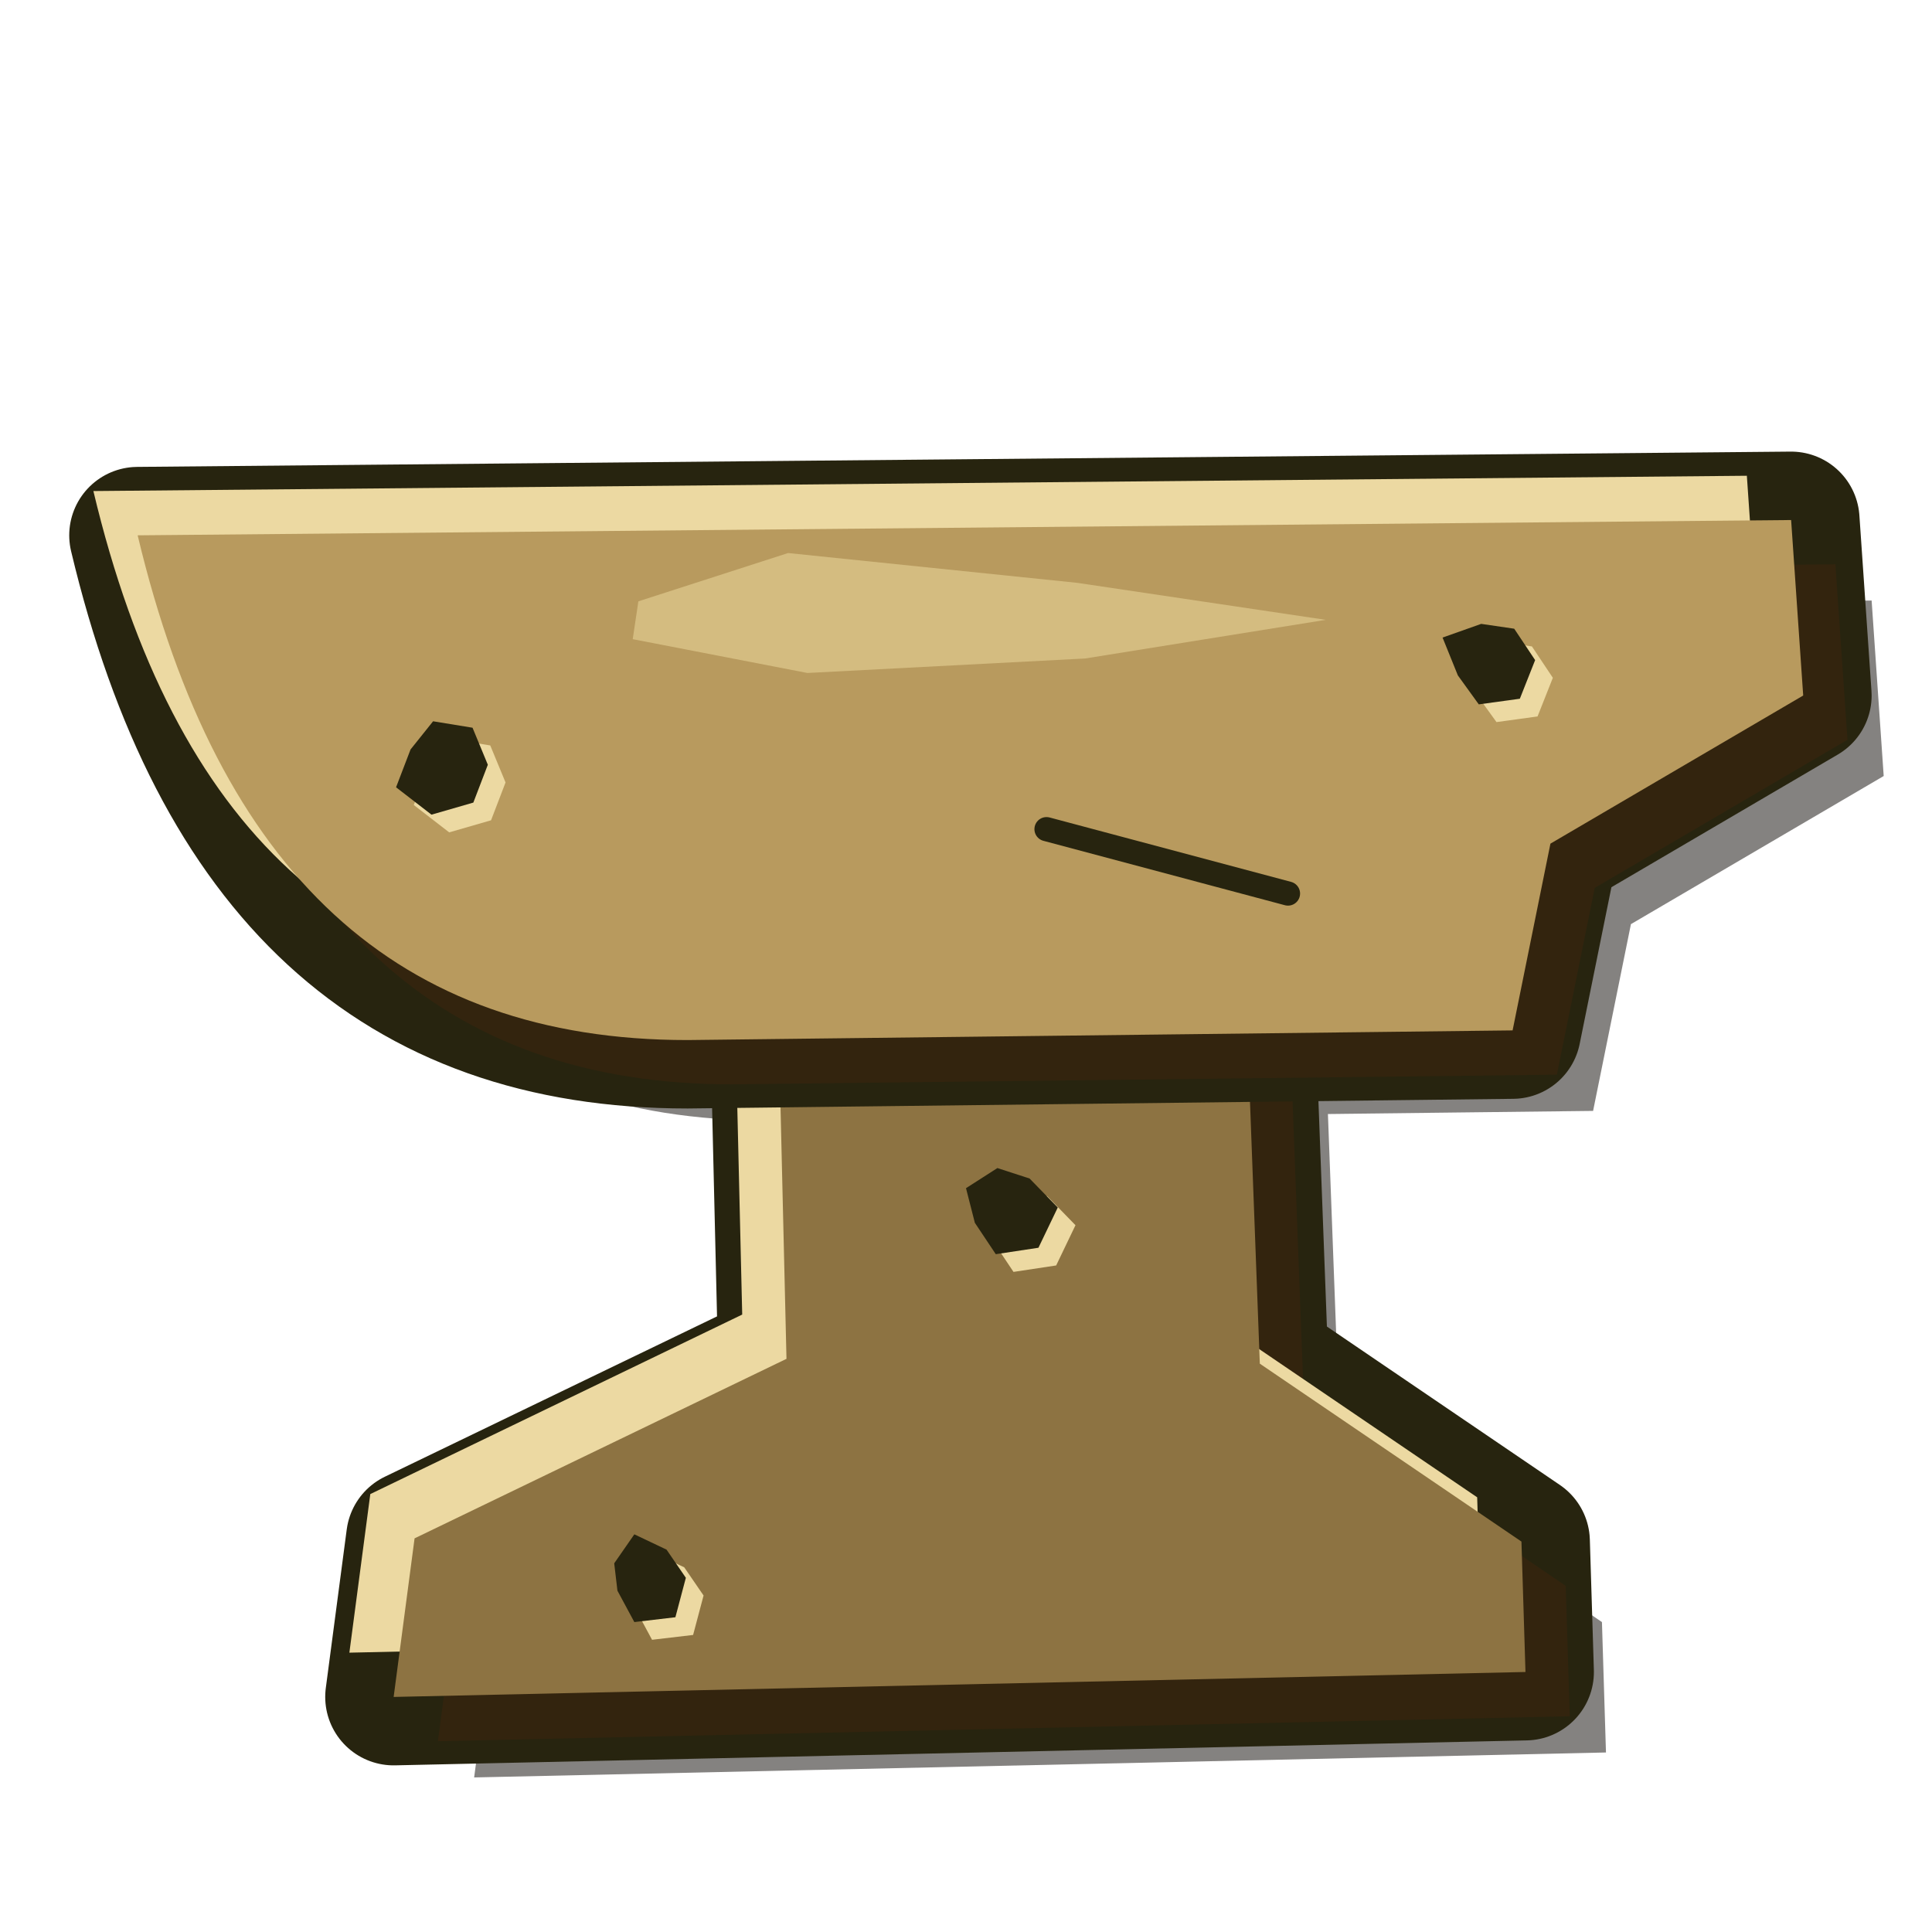
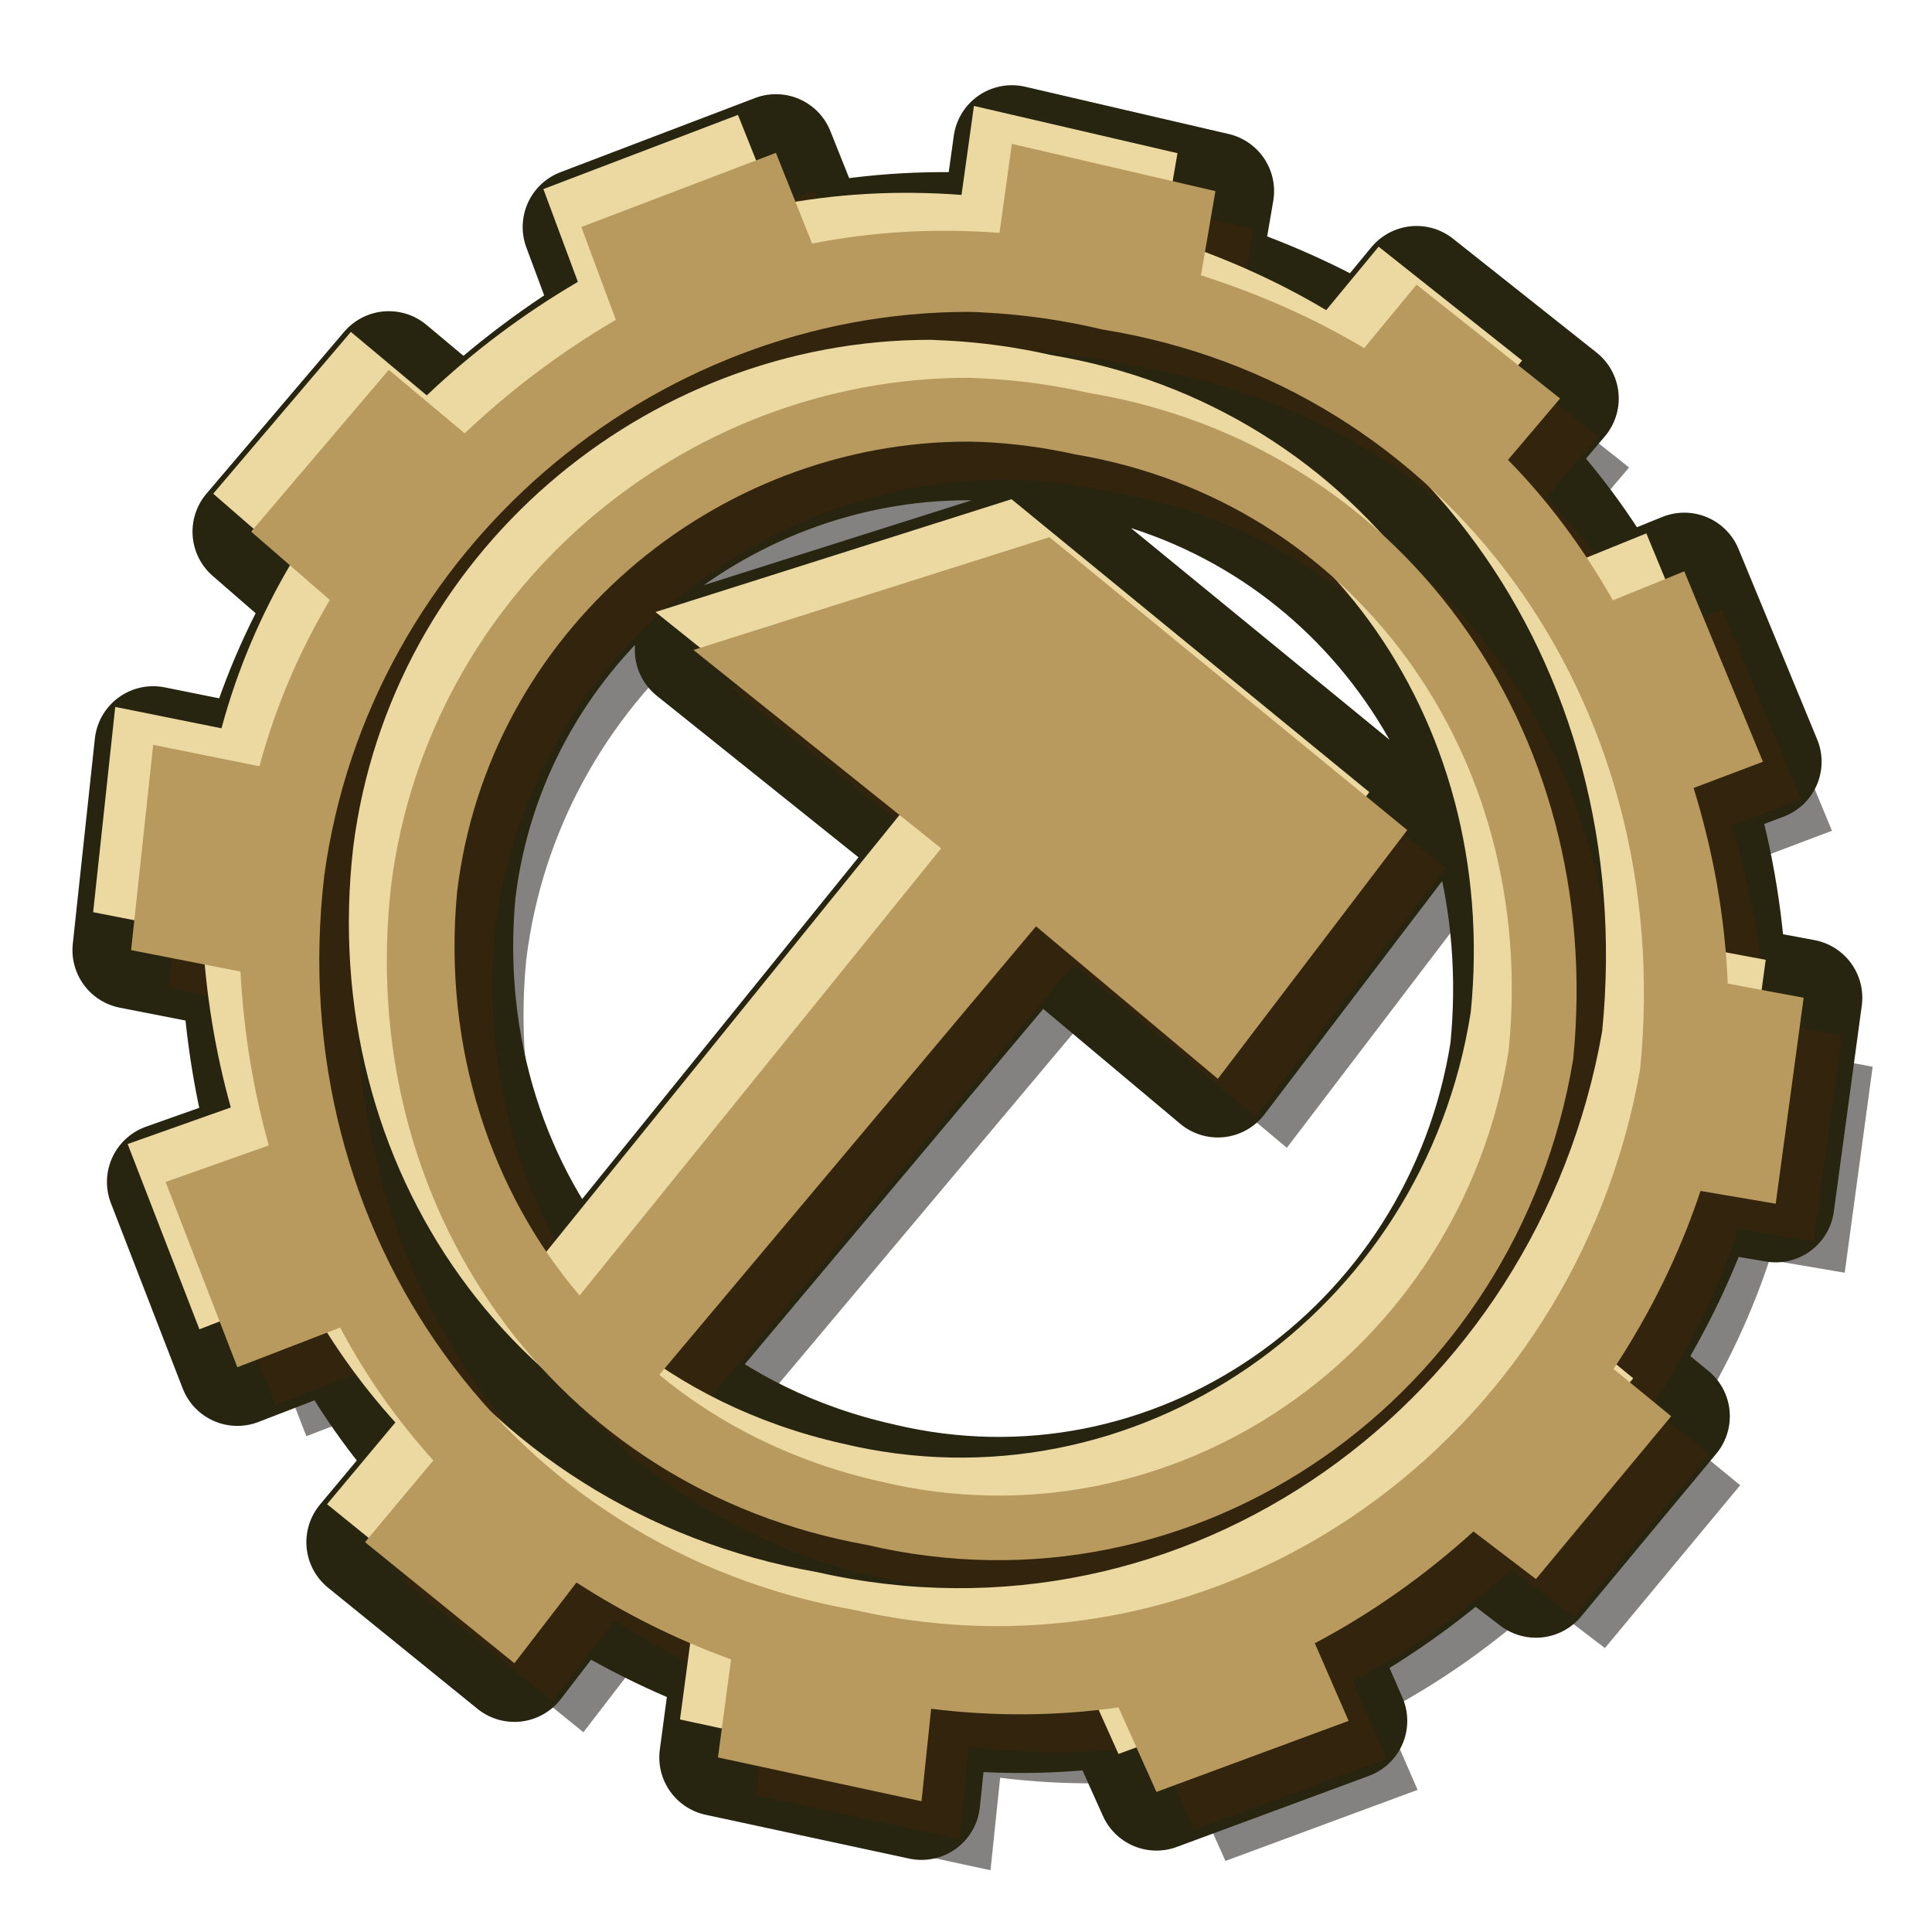
- <svg xmlns="http://www.w3.org/2000/svg" width="48" height="48" viewBox="0 0 24 24">
-   <g transform="translate(1 1)" opacity="0.5">
-     <path fill="#0a0502" d="M9.66 12.24L15.49 12.68L15.65 16.94L18.90 19.15L18.95 20.77L4.89 21.08L5.15 19.11L9.77 16.88z" />
-     <path fill="#0a0502" d="M1.71 6.65L22.25 6.46L22.40 8.64L19.26 10.48L18.79 12.80L8.54 12.92C4.94 12.92 2.71 10.85 1.71 6.65z" />
+ <svg xmlns="http://www.w3.org/2000/svg" width="64" height="64" viewBox="-24 -24 560 560">
+   <g transform="translate(20 20)" opacity="0.5">
+     <path fill="#0a0502" d="M269.3 17.7L265.7 43.5C247.2 42.1 229.0 43.1 211.4 46.6L200.9 20.3L144.5 41.8L154.5 68.7C138.8 77.9 124.1 88.9 110.7 101.6L88.7 83.2L48.8 130.1L71.6 149.9C62.7 164.9 55.8 181.0 51.2 198.1L20.4 191.9L14.0 251.4L45.7 257.6C46.6 274.9 49.4 291.9 53.9 308.0L24.0 318.6L44.8 372.3L74.6 360.8C82.0 374.8 91.1 387.7 101.6 399.3L81.8 423.0L125.1 458.1L143.1 434.7C156.7 443.5 171.7 451.1 187.9 457.0L184.1 485.4L243.1 498.1L245.9 471.3C264.5 473.6 282.7 473.4 300.2 470.9L311.2 495.4L366.9 474.8L357.1 452.3C373.6 443.6 389.1 432.6 403.1 419.9L421.2 433.7L460.4 386.5L443.7 372.8C454.2 356.9 462.8 339.6 468.9 321.2L490.7 324.9L498.8 265.2L476.8 261.1C476.0 241.6 472.5 222.5 466.9 204.4L487.0 196.8L464.2 141.6L443.5 150.0C434.9 134.8 424.7 121.1 413.1 109.3L428.2 91.5L386.6 58.5L371.4 76.9C357.2 68.4 341.3 61.3 324.1 55.8L328.3 31.4L269.3 17.7zM261.6 66.6C272.9 67.2 284.2 68.8 295.5 71.5C395.2 87.5 462.0 179.0 451.4 285.9C432.6 393.2 331.1 467.0 223.9 442.7C123.7 425.1 57.8 333.5 70.0 229.7C82.9 135.7 164.8 66.4 256.7 66.4C258.3 66.4 259.9 66.5 261.6 66.6zM261.1 85.7C259.7 85.6 258.2 85.6 256.8 85.5C174.0 85.4 100.2 147.6 89.4 232.4C78.6 325.9 137.1 407.7 227.3 423.8C323.1 446.3 415.9 380.6 432.0 283.0C441.5 186.6 381.3 104.7 291.6 89.9C281.5 87.6 271.3 86.2 261.1 85.7zM260.6 104.1C269.6 104.5 278.7 105.7 287.6 107.7C367.8 121.1 421.9 194.4 413.3 280.4C399.6 367.9 315.9 425.8 231.1 405.4C206.2 399.8 184.5 388.9 167.1 374.5L276.3 244.5L329.0 288.7L383.9 216.6L280.2 131.7L177.0 164.4L248.8 221.9L144.0 351.5C118.6 321.7 104.2 279.9 108.5 234.5C117.5 159.2 183.2 103.9 256.8 104.0C258.0 104.0 259.3 104.1 260.6 104.1z" />
  </g>
-   <path fill="none" stroke="#27240f" stroke-width="1.7" stroke-linecap="round" stroke-linejoin="round" d="M9.66 12.24L15.49 12.68L15.65 16.94L18.90 19.15L18.95 20.77L4.89 21.08L5.15 19.11L9.77 16.88z" />
-   <g transform="translate(0.55 0.55)">
-     <path fill="#33240e" d="M9.66 12.24L15.49 12.68L15.65 16.94L18.90 19.15L18.95 20.77L4.89 21.08L5.15 19.11L9.77 16.88z" />
+   <path fill="none" stroke="#27240f" stroke-width="34" stroke-linejoin="round" d="M269.3 17.7L265.7 43.5C247.2 42.1 229.0 43.1 211.4 46.6L200.9 20.3L144.5 41.8L154.5 68.7C138.8 77.9 124.1 88.9 110.7 101.6L88.7 83.2L48.8 130.1L71.6 149.9C62.7 164.9 55.8 181.0 51.2 198.1L20.4 191.9L14.0 251.4L45.7 257.6C46.6 274.9 49.4 291.9 53.9 308.0L24.0 318.6L44.8 372.3L74.6 360.8C82.0 374.8 91.1 387.7 101.6 399.3L81.8 423.0L125.1 458.1L143.1 434.7C156.7 443.5 171.7 451.1 187.9 457.0L184.1 485.4L243.1 498.1L245.9 471.3C264.5 473.6 282.7 473.4 300.2 470.9L311.2 495.4L366.9 474.8L357.1 452.3C373.6 443.6 389.1 432.6 403.1 419.9L421.2 433.7L460.4 386.5L443.7 372.8C454.2 356.9 462.8 339.6 468.9 321.2L490.7 324.9L498.8 265.2L476.8 261.1C476.0 241.6 472.5 222.5 466.9 204.4L487.0 196.8L464.2 141.6L443.5 150.0C434.9 134.8 424.7 121.1 413.1 109.3L428.2 91.5L386.6 58.5L371.4 76.9C357.2 68.4 341.3 61.3 324.1 55.8L328.3 31.4L269.3 17.7zM261.6 66.6C272.9 67.2 284.2 68.8 295.5 71.5C395.2 87.5 462.0 179.0 451.4 285.9C432.6 393.2 331.1 467.0 223.9 442.7C123.7 425.1 57.8 333.5 70.0 229.7C82.9 135.7 164.8 66.4 256.7 66.4C258.3 66.4 259.9 66.5 261.6 66.6zM261.1 85.7C259.7 85.6 258.2 85.6 256.8 85.5C174.0 85.4 100.2 147.6 89.4 232.4C78.6 325.9 137.1 407.7 227.3 423.8C323.1 446.3 415.9 380.6 432.0 283.0C441.5 186.6 381.3 104.7 291.6 89.9C281.5 87.6 271.3 86.2 261.1 85.7zM260.6 104.1C269.6 104.5 278.7 105.7 287.6 107.7C367.8 121.1 421.9 194.4 413.3 280.4C399.6 367.9 315.9 425.8 231.1 405.4C206.2 399.8 184.5 388.9 167.1 374.5L276.3 244.5L329.0 288.7L383.9 216.6L280.2 131.7L177.0 164.4L248.8 221.9L144.0 351.5C118.6 321.7 104.2 279.9 108.5 234.5C117.5 159.2 183.2 103.9 256.8 104.0C258.0 104.0 259.3 104.1 260.6 104.1z" />
+   <g transform="translate(11 11)">
+     <path fill="#33240e" d="M269.3 17.7L265.7 43.5C247.2 42.1 229.0 43.1 211.4 46.6L200.9 20.3L144.5 41.8L154.5 68.7C138.8 77.9 124.1 88.9 110.7 101.6L88.7 83.2L48.8 130.1L71.6 149.9C62.7 164.9 55.8 181.0 51.2 198.1L20.4 191.9L14.0 251.4L45.7 257.6C46.6 274.9 49.4 291.9 53.9 308.0L24.0 318.6L44.8 372.3L74.6 360.8C82.0 374.8 91.1 387.7 101.6 399.3L81.8 423.0L125.1 458.1L143.1 434.7C156.7 443.5 171.7 451.1 187.9 457.0L184.1 485.4L243.1 498.1L245.9 471.3C264.5 473.6 282.7 473.4 300.2 470.9L311.2 495.4L366.9 474.8L357.1 452.3C373.6 443.6 389.1 432.6 403.1 419.9L421.2 433.7L460.4 386.5L443.7 372.8C454.2 356.9 462.8 339.6 468.9 321.2L490.7 324.9L498.8 265.2L476.8 261.1C476.0 241.6 472.5 222.5 466.9 204.4L487.0 196.8L464.2 141.6L443.5 150.0C434.9 134.8 424.7 121.1 413.1 109.3L428.2 91.5L386.6 58.5L371.4 76.9C357.2 68.4 341.3 61.3 324.1 55.8L328.3 31.4L269.3 17.7zM261.6 66.6C272.9 67.2 284.2 68.8 295.5 71.5C395.2 87.5 462.0 179.0 451.4 285.9C432.6 393.2 331.1 467.0 223.9 442.7C123.7 425.1 57.8 333.5 70.0 229.7C82.9 135.7 164.8 66.4 256.7 66.4C258.3 66.4 259.9 66.5 261.6 66.6zM261.1 85.7C259.7 85.6 258.2 85.6 256.8 85.5C174.0 85.4 100.2 147.6 89.4 232.4C78.6 325.9 137.1 407.7 227.3 423.8C323.1 446.3 415.9 380.6 432.0 283.0C441.5 186.6 381.3 104.7 291.6 89.9C281.5 87.6 271.3 86.2 261.1 85.7zM260.6 104.1C269.6 104.5 278.7 105.7 287.6 107.7C367.8 121.1 421.9 194.4 413.3 280.4C399.6 367.9 315.9 425.8 231.1 405.4C206.2 399.8 184.5 388.9 167.1 374.5L276.3 244.5L329.0 288.7L383.9 216.6L280.2 131.7L177.0 164.4L248.8 221.9L144.0 351.5C118.6 321.7 104.2 279.9 108.5 234.5C117.5 159.2 183.2 103.9 256.8 104.0C258.0 104.0 259.3 104.1 260.6 104.1z" />
  </g>
-   <g transform="translate(-0.55 -0.55)">
-     <path fill="#ecd9a2" d="M9.66 12.24L15.49 12.68L15.65 16.94L18.90 19.15L18.95 20.77L4.89 21.08L5.15 19.11L9.77 16.88z" />
+   <g transform="translate(-11 -11)">
+     <path fill="#ecd9a2" d="M269.3 17.7L265.7 43.5C247.2 42.1 229.0 43.1 211.4 46.6L200.9 20.3L144.5 41.8L154.5 68.7C138.8 77.9 124.1 88.9 110.7 101.6L88.7 83.2L48.8 130.1L71.6 149.9C62.7 164.9 55.8 181.0 51.2 198.1L20.4 191.9L14.0 251.4L45.7 257.6C46.6 274.9 49.4 291.9 53.9 308.0L24.0 318.6L44.8 372.3L74.6 360.8C82.0 374.8 91.1 387.7 101.6 399.3L81.8 423.0L125.1 458.1L143.1 434.7C156.7 443.5 171.7 451.1 187.9 457.0L184.1 485.4L243.1 498.1L245.9 471.3C264.5 473.6 282.7 473.4 300.2 470.9L311.2 495.4L366.9 474.8L357.1 452.3C373.6 443.6 389.1 432.6 403.1 419.9L421.2 433.7L460.4 386.5L443.7 372.8C454.2 356.9 462.8 339.6 468.9 321.2L490.7 324.9L498.8 265.2L476.8 261.1C476.0 241.6 472.5 222.5 466.9 204.4L487.0 196.8L464.2 141.6L443.5 150.0C434.9 134.8 424.7 121.1 413.1 109.3L428.2 91.5L386.6 58.5L371.4 76.9C357.2 68.4 341.3 61.3 324.1 55.8L328.3 31.4L269.3 17.7zM261.6 66.6C272.9 67.2 284.2 68.8 295.5 71.5C395.2 87.5 462.0 179.0 451.4 285.9C432.6 393.2 331.1 467.0 223.9 442.7C123.7 425.1 57.8 333.5 70.0 229.7C82.9 135.7 164.8 66.4 256.7 66.4C258.3 66.4 259.9 66.5 261.6 66.6zM261.1 85.7C259.7 85.6 258.2 85.6 256.8 85.5C174.0 85.4 100.2 147.6 89.4 232.4C78.6 325.9 137.1 407.7 227.3 423.8C323.1 446.3 415.9 380.6 432.0 283.0C441.5 186.6 381.3 104.7 291.6 89.9C281.5 87.6 271.3 86.2 261.1 85.7zM260.6 104.1C269.6 104.5 278.7 105.7 287.6 107.7C367.8 121.1 421.9 194.4 413.3 280.4C399.6 367.9 315.9 425.8 231.1 405.4C206.2 399.8 184.5 388.9 167.1 374.5L276.3 244.5L329.0 288.7L383.9 216.6L280.2 131.7L177.0 164.4L248.8 221.9L144.0 351.5C118.6 321.7 104.2 279.9 108.5 234.5C117.5 159.2 183.2 103.9 256.8 104.0C258.0 104.0 259.3 104.1 260.6 104.1z" />
  </g>
-   <path fill="#8d7342" d="M9.66 12.24L15.49 12.68L15.65 16.94L18.90 19.15L18.95 20.77L4.89 21.08L5.15 19.11L9.77 16.88z" />
-   <path fill="none" stroke="#27240f" stroke-width="1.7" stroke-linecap="round" stroke-linejoin="round" d="M1.71 6.65L22.25 6.46L22.40 8.64L19.26 10.48L18.79 12.80L8.54 12.92C4.94 12.92 2.71 10.85 1.71 6.65z" />
-   <g transform="translate(0.55 0.55)">
-     <path fill="#33240e" d="M1.71 6.65L22.25 6.46L22.40 8.64L19.26 10.48L18.79 12.80L8.54 12.92C4.94 12.92 2.71 10.85 1.71 6.65z" />
-   </g>
-   <g transform="translate(-0.55 -0.55)">
-     <path fill="#ecd9a2" d="M1.71 6.65L22.25 6.46L22.40 8.64L19.26 10.48L18.79 12.80L8.54 12.92C4.94 12.92 2.71 10.85 1.71 6.65z" />
-   </g>
-   <path fill="#b89a5e" d="M1.71 6.65L22.25 6.46L22.40 8.64L19.26 10.48L18.79 12.80L8.54 12.92C4.94 12.92 2.71 10.85 1.71 6.65z" />
-   <path fill="#d4bc80" d="M16.47 7.70L13.48 8.18L10.03 8.36L7.86 7.94L7.93 7.47L9.79 6.87L13.38 7.24z" />
-   <g transform="translate(0.22 0.22)">
-     <path fill="#ecd9a2" d="M19.07 8.20L18.88 8.68L18.37 8.75L18.11 8.39L17.92 7.92L18.40 7.75L18.81 7.81z" />
-   </g>
-   <path fill="#27240f" d="M19.07 8.20L18.88 8.68L18.37 8.75L18.11 8.39L17.92 7.92L18.40 7.75L18.81 7.81z" />
-   <g transform="translate(0.22 0.22)">
-     <path fill="#ecd9a2" d="M6.06 9.50L5.88 9.97L5.36 10.12L4.92 9.78L5.10 9.31L5.38 8.96L5.87 9.04z" />
-   </g>
-   <path fill="#27240f" d="M6.06 9.50L5.88 9.97L5.36 10.12L4.92 9.78L5.10 9.31L5.38 8.96L5.87 9.04z" />
-   <g transform="translate(0.22 0.22)">
-     <path fill="#ecd9a2" d="M13.14 15.00L12.90 15.50L12.37 15.58L12.11 15.19L12.00 14.76L12.39 14.51L12.79 14.64z" />
-   </g>
-   <path fill="#27240f" d="M13.14 15.00L12.90 15.50L12.37 15.58L12.11 15.19L12.00 14.76L12.39 14.51L12.79 14.64z" />
-   <g transform="translate(0.22 0.22)">
-     <path fill="#ecd9a2" d="M8.52 19.60L8.39 20.09L7.88 20.15L7.67 19.76L7.63 19.42L7.88 19.06L8.28 19.25z" />
-   </g>
-   <path fill="#27240f" d="M8.52 19.60L8.39 20.09L7.88 20.15L7.67 19.76L7.63 19.42L7.88 19.06L8.28 19.25z" />
-   <path fill="none" stroke="#27240f" stroke-width="0.3" stroke-linecap="round" stroke-linejoin="round" d="M13 10.300l3 .800" />
+   <path fill="#b89a5e" d="M269.3 17.7L265.7 43.5C247.2 42.1 229.0 43.1 211.4 46.6L200.9 20.3L144.5 41.8L154.5 68.7C138.8 77.9 124.1 88.9 110.7 101.6L88.7 83.2L48.8 130.1L71.6 149.9C62.7 164.9 55.8 181.0 51.2 198.1L20.4 191.9L14.0 251.4L45.7 257.6C46.6 274.9 49.4 291.9 53.9 308.0L24.0 318.6L44.8 372.3L74.6 360.8C82.0 374.8 91.1 387.7 101.6 399.3L81.8 423.0L125.1 458.1L143.1 434.7C156.7 443.5 171.7 451.1 187.9 457.0L184.1 485.4L243.1 498.1L245.9 471.3C264.5 473.6 282.7 473.4 300.2 470.9L311.2 495.4L366.9 474.8L357.1 452.3C373.6 443.6 389.1 432.6 403.1 419.9L421.2 433.7L460.4 386.5L443.7 372.8C454.2 356.9 462.8 339.6 468.9 321.2L490.7 324.9L498.8 265.2L476.8 261.1C476.0 241.6 472.5 222.5 466.9 204.4L487.0 196.8L464.2 141.6L443.5 150.0C434.9 134.8 424.7 121.1 413.1 109.3L428.2 91.5L386.6 58.5L371.4 76.9C357.2 68.4 341.3 61.3 324.1 55.8L328.3 31.4L269.3 17.7zM261.6 66.6C272.9 67.2 284.2 68.8 295.5 71.5C395.2 87.5 462.0 179.0 451.4 285.9C432.6 393.2 331.1 467.0 223.9 442.7C123.7 425.1 57.8 333.5 70.0 229.7C82.9 135.7 164.8 66.4 256.7 66.4C258.3 66.4 259.9 66.5 261.6 66.6zM261.1 85.7C259.7 85.6 258.2 85.6 256.8 85.5C174.0 85.4 100.2 147.6 89.4 232.4C78.6 325.9 137.1 407.7 227.3 423.8C323.1 446.3 415.9 380.6 432.0 283.0C441.5 186.6 381.3 104.7 291.6 89.9C281.5 87.6 271.3 86.2 261.1 85.7zM260.6 104.1C269.6 104.5 278.7 105.7 287.6 107.7C367.8 121.1 421.9 194.4 413.3 280.4C399.6 367.9 315.9 425.8 231.1 405.4C206.2 399.8 184.5 388.9 167.1 374.5L276.3 244.5L329.0 288.7L383.9 216.6L280.2 131.7L177.0 164.4L248.8 221.9L144.0 351.5C118.6 321.7 104.2 279.9 108.5 234.5C117.5 159.2 183.2 103.9 256.8 104.0C258.0 104.0 259.3 104.1 260.6 104.1z" />
</svg>
